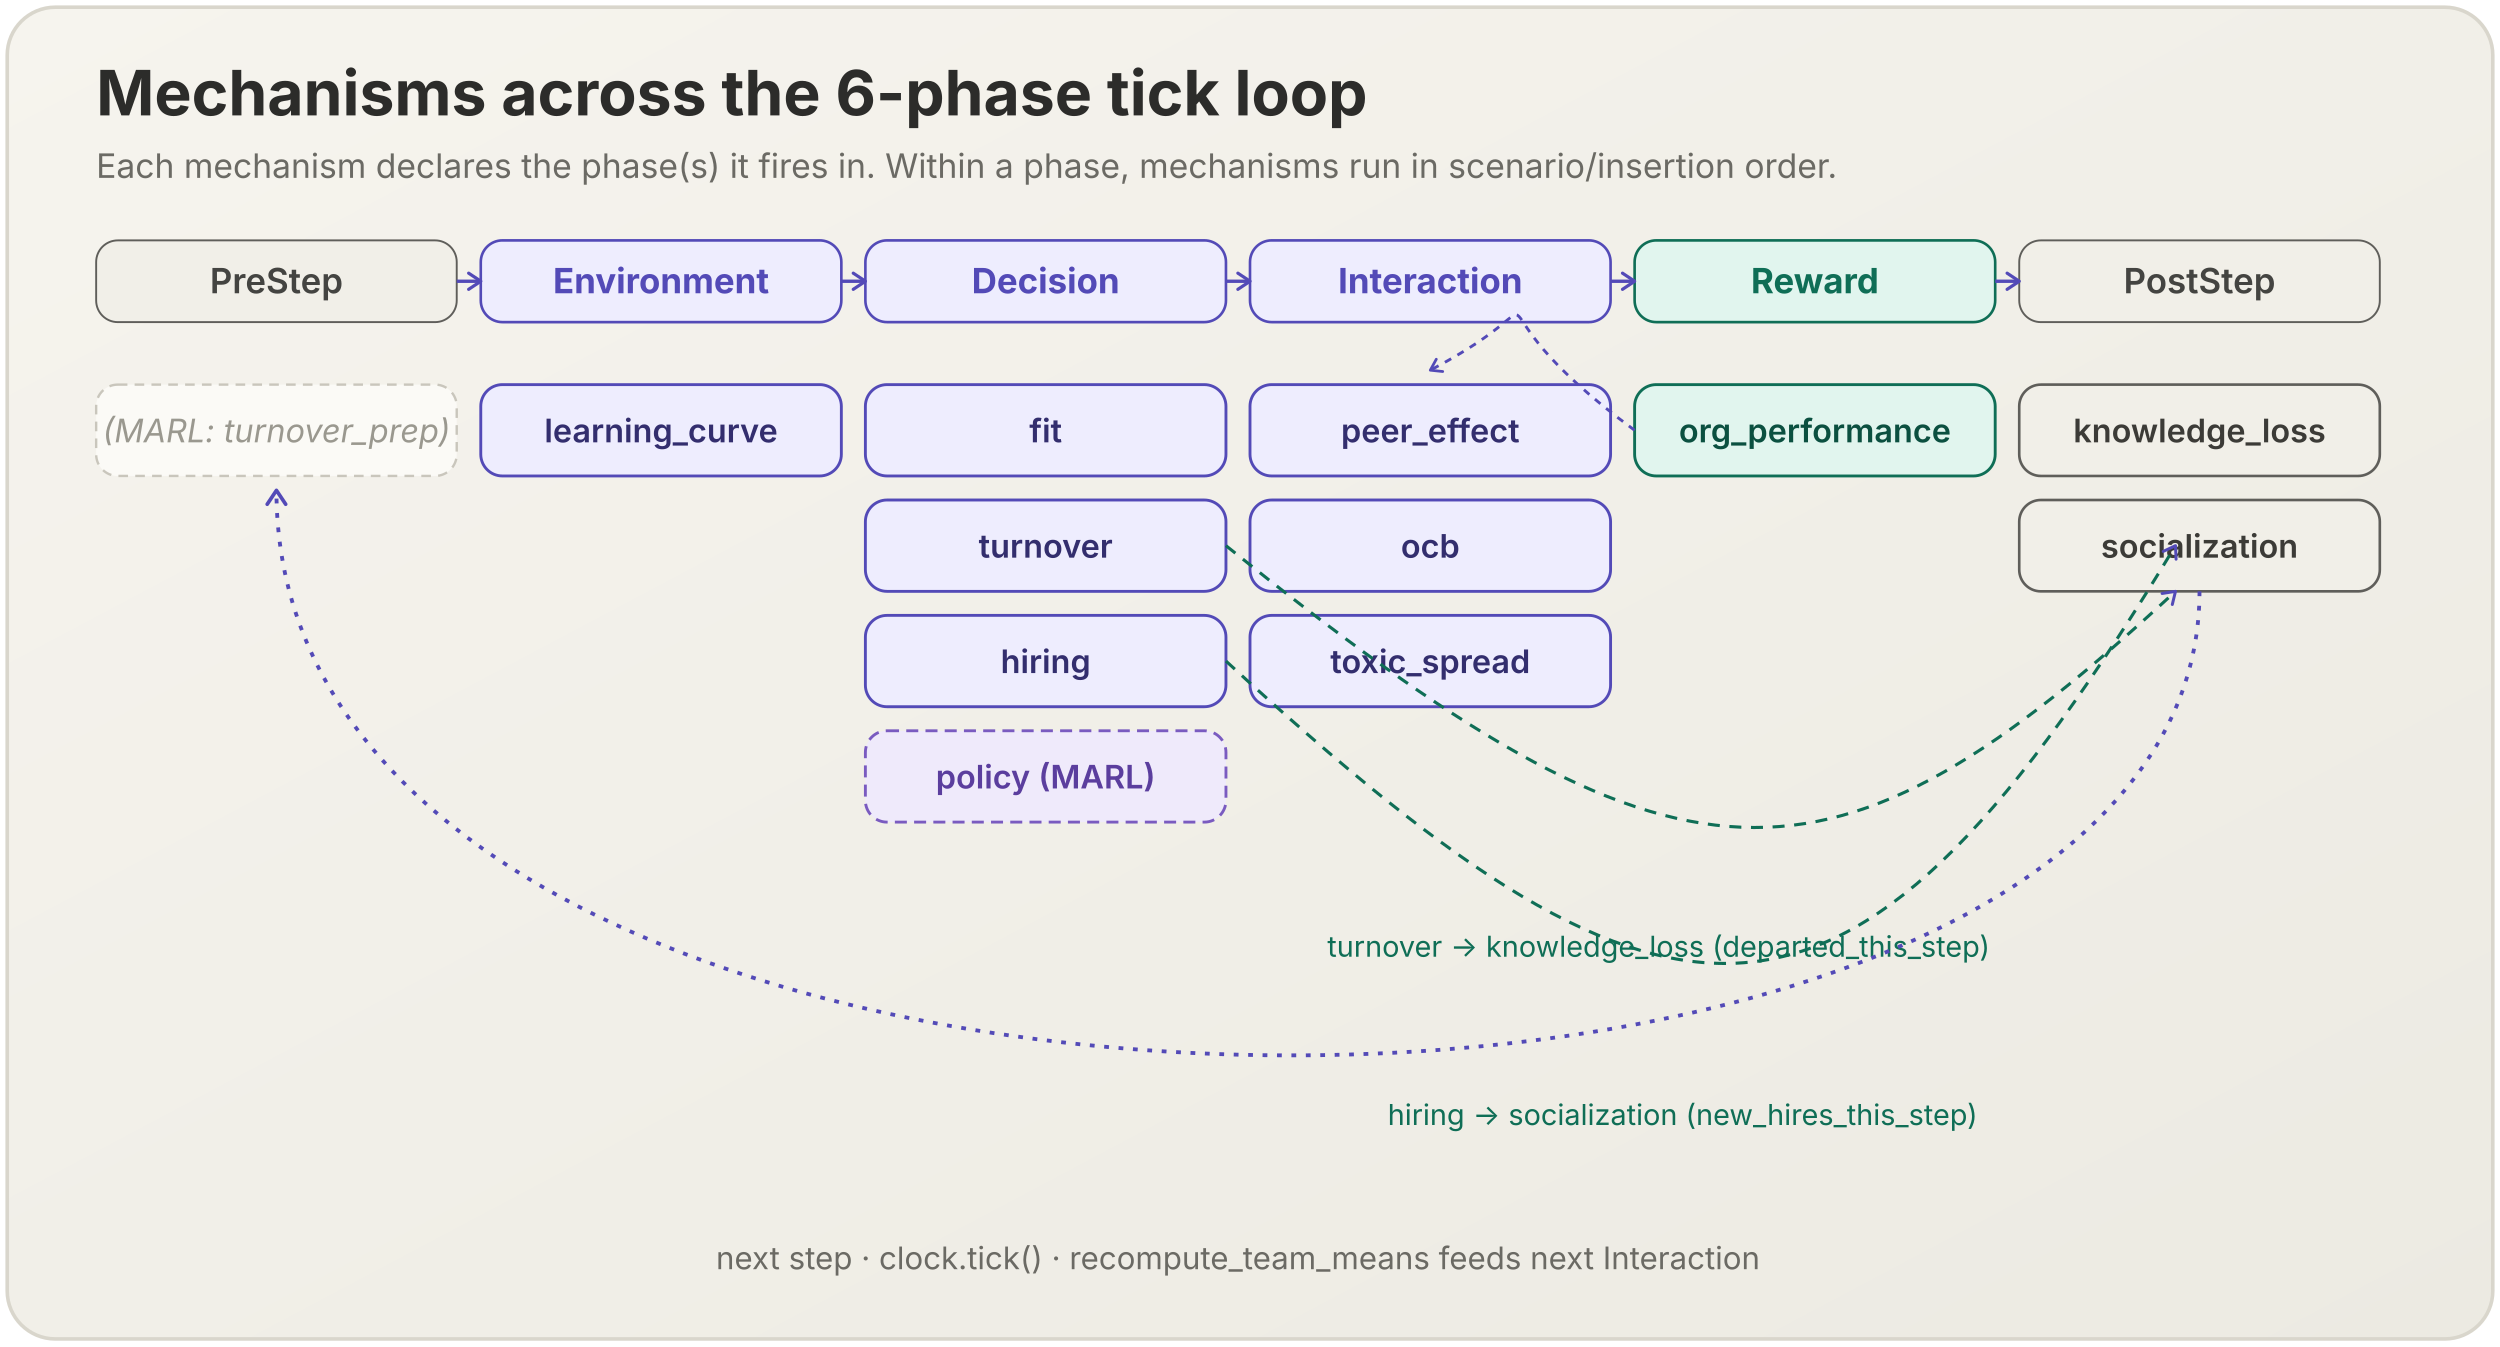
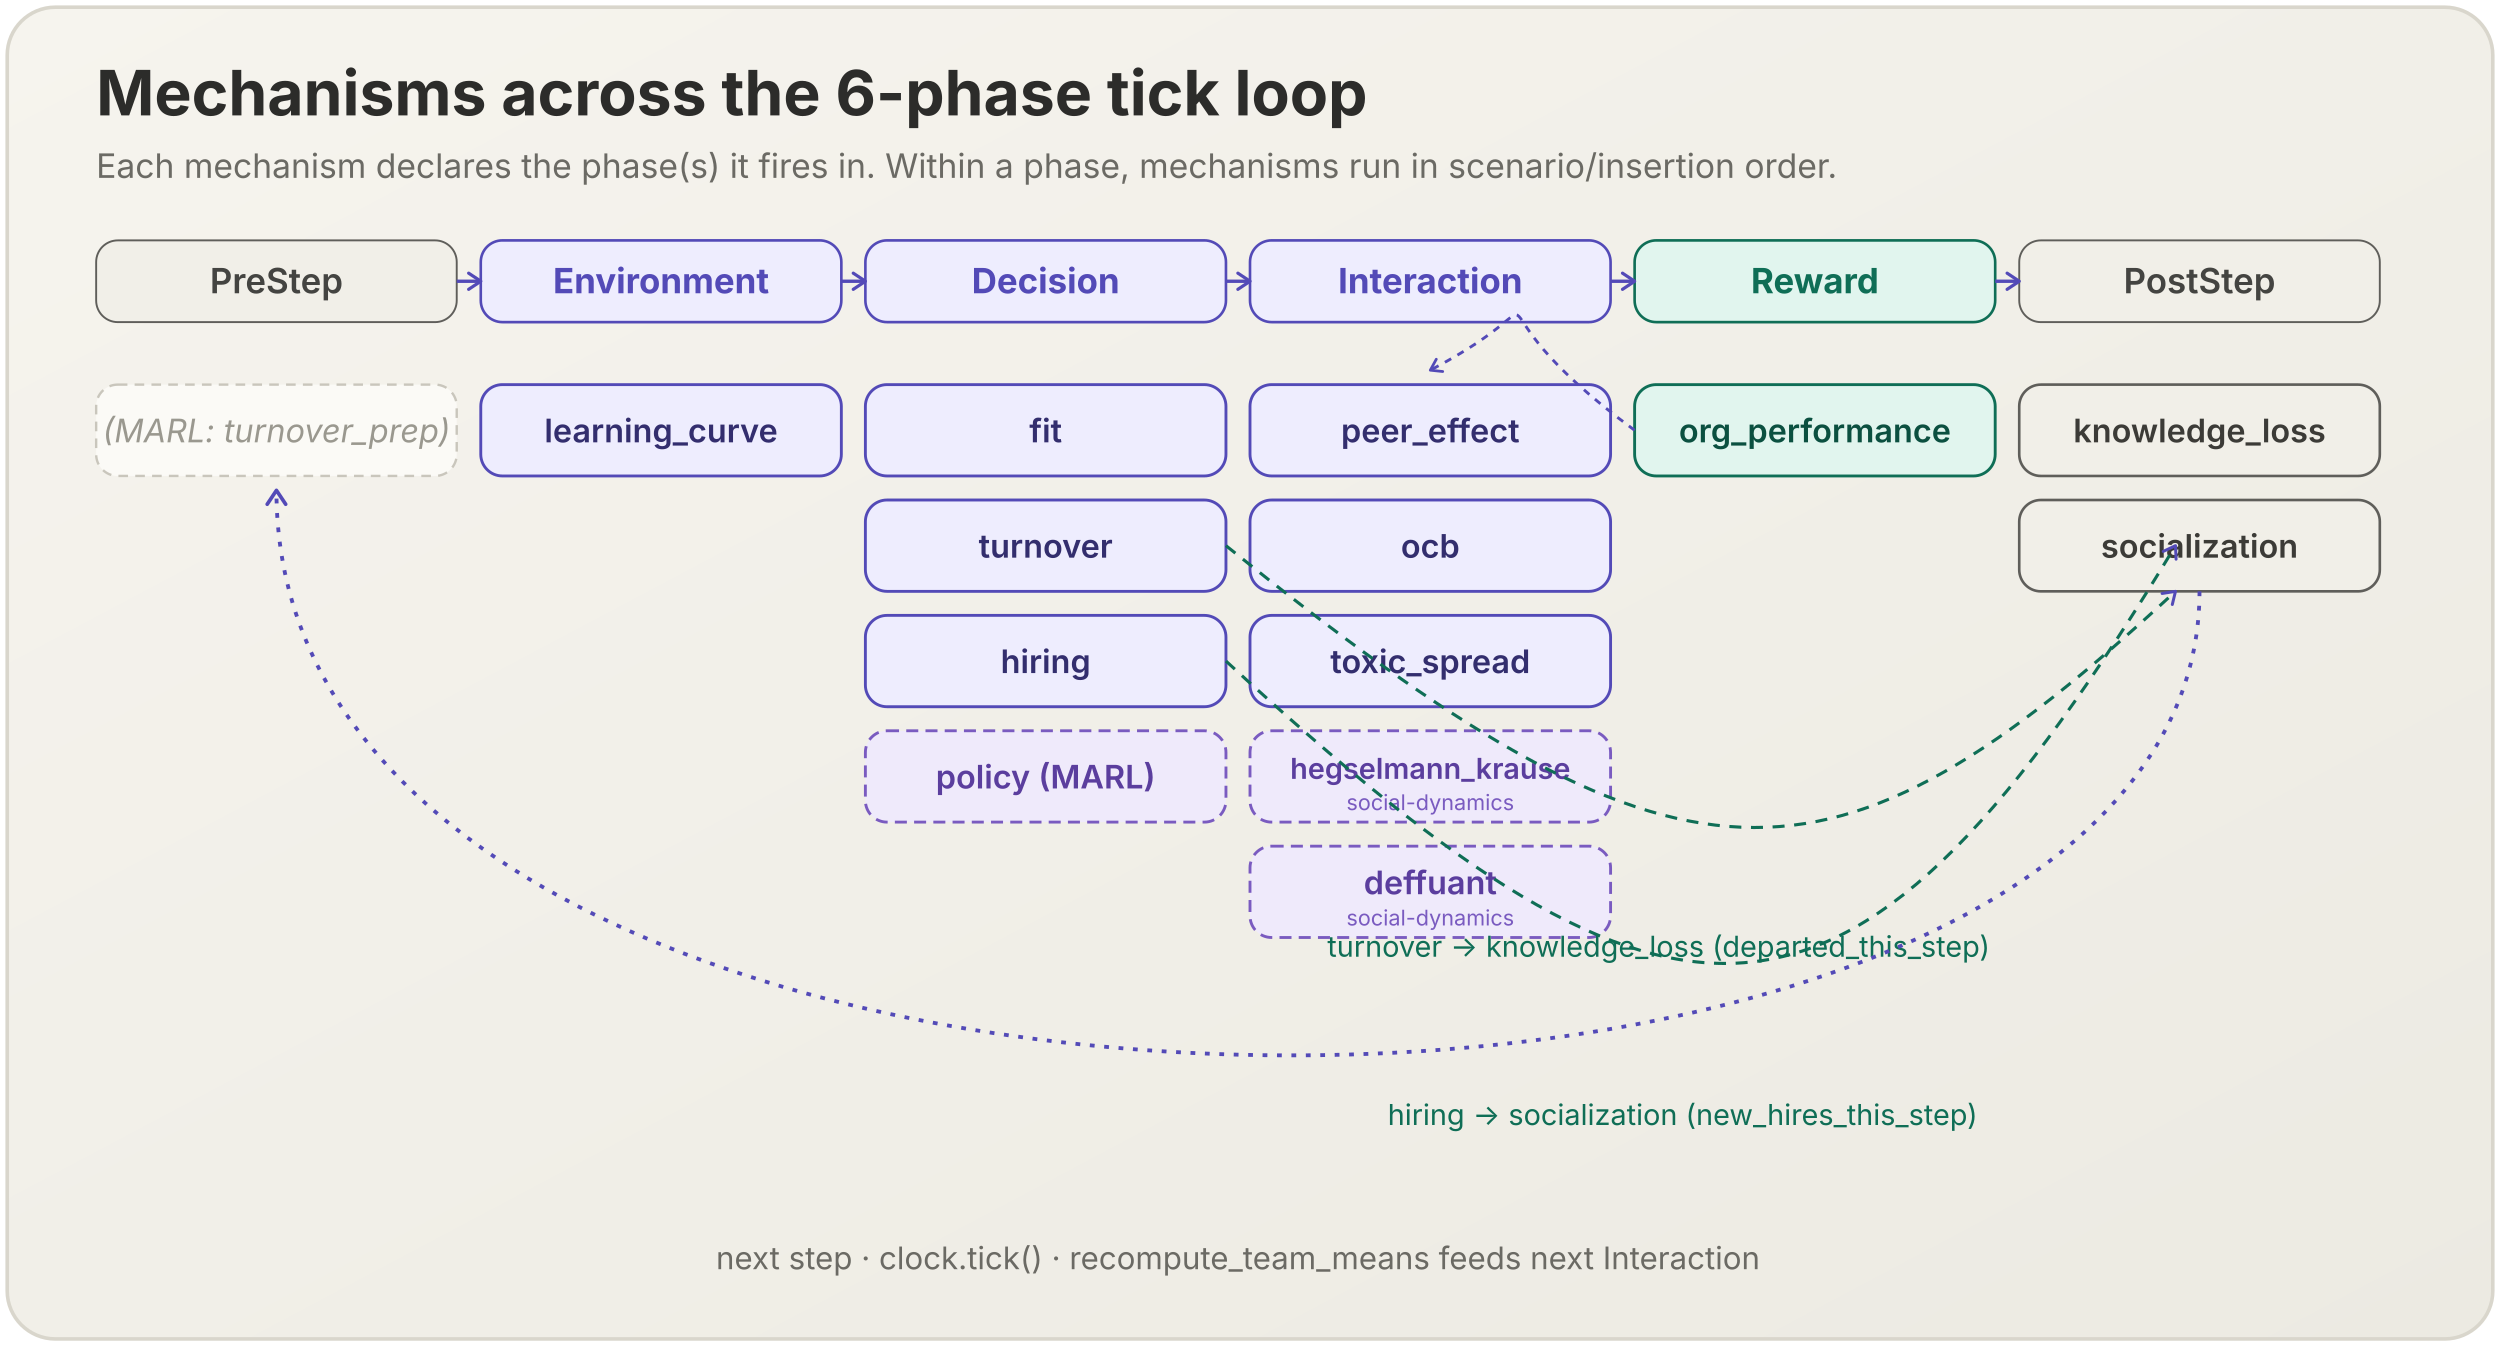
<svg xmlns="http://www.w3.org/2000/svg" width="100%" viewBox="0 0 1040 560" role="img">
  <defs>
    <linearGradient id="bg" x1="0" y1="0" x2="1" y2="1">
      <stop offset="0" stop-color="#F6F4EE" />
      <stop offset="1" stop-color="#ECEAE2" />
    </linearGradient>
    <marker id="hr" viewBox="0 0 10 10" refX="8" refY="5" markerWidth="6" markerHeight="6" orient="auto-start-reverse">
      <path d="M2 1L8 5L2 9" fill="none" stroke="#534AB7" stroke-width="1.6" stroke-linecap="round" stroke-linejoin="round" />
    </marker>
    <style>
    .title { font-family: -apple-system, "Helvetica Neue", "Hiragino Sans", sans-serif; font-weight: 700; }
    .body  { font-family: -apple-system, "Helvetica Neue", "Hiragino Sans", sans-serif; }
  </style>
  </defs>
  <rect x="3" y="3" width="1034" height="554" rx="20" fill="url(#bg)" stroke="#D9D6CC" stroke-width="1.5" />
  <text class="title" x="40" y="48" font-size="26" fill="#2C2C2A">Mechanisms across the 6-phase tick loop</text>
  <text class="body" x="40" y="74" font-size="14" fill="#6B6A64">Each mechanism declares the phase(s) it fires in. Within a phase, mechanisms run in scenario/insertion order.</text>
  <g>
    <rect x="40" y="100" width="150" height="34" rx="9" fill="#F1EFE8" stroke="#5F5E5A" stroke-width="0.8" />
    <text class="body" x="115" y="122" font-size="14.5" font-weight="600" fill="#444441" text-anchor="middle">PreStep</text>
    <rect x="200" y="100" width="150" height="34" rx="9" fill="#EEEDFE" stroke="#534AB7" stroke-width="1.1" />
    <text class="body" x="275" y="122" font-size="14.5" font-weight="700" fill="#534AB7" text-anchor="middle">Environment</text>
    <rect x="360" y="100" width="150" height="34" rx="9" fill="#EEEDFE" stroke="#534AB7" stroke-width="1.1" />
    <text class="body" x="435" y="122" font-size="14.5" font-weight="700" fill="#534AB7" text-anchor="middle">Decision</text>
    <rect x="520" y="100" width="150" height="34" rx="9" fill="#EEEDFE" stroke="#534AB7" stroke-width="1.1" />
    <text class="body" x="595" y="122" font-size="14.5" font-weight="700" fill="#534AB7" text-anchor="middle">Interaction</text>
    <rect x="680" y="100" width="150" height="34" rx="9" fill="#E1F5EE" stroke="#0F6E56" stroke-width="1.1" />
    <text class="body" x="755" y="122" font-size="14.5" font-weight="700" fill="#0F6E56" text-anchor="middle">Reward</text>
    <rect x="840" y="100" width="150" height="34" rx="9" fill="#F1EFE8" stroke="#5F5E5A" stroke-width="0.8" />
    <text class="body" x="915" y="122" font-size="14.5" font-weight="600" fill="#444441" text-anchor="middle">PostStep</text>
    <path d="M190 117 H200" stroke="#534AB7" stroke-width="1.4" marker-end="url(#hr)" />
    <path d="M350 117 H360" stroke="#534AB7" stroke-width="1.4" marker-end="url(#hr)" />
    <path d="M510 117 H520" stroke="#534AB7" stroke-width="1.4" marker-end="url(#hr)" />
    <path d="M670 117 H680" stroke="#534AB7" stroke-width="1.4" marker-end="url(#hr)" />
    <path d="M830 117 H840" stroke="#534AB7" stroke-width="1.4" marker-end="url(#hr)" />
  </g>
  <g class="body" font-size="13.5">
    <rect x="40" y="160" width="150" height="38" rx="9" fill="#FBFAF6" stroke="#C9C6BC" stroke-width="1" stroke-dasharray="4 3" />
    <text x="115" y="184" fill="#9A988F" text-anchor="middle" font-style="italic">(MARL: turnover_prep)</text>
    <rect x="200" y="160" width="150" height="38" rx="9" fill="#EEEDFE" stroke="#534AB7" stroke-width="1.2" />
    <text x="275" y="184" fill="#332E6E" text-anchor="middle" font-weight="600">learning_curve</text>
    <rect x="360" y="160" width="150" height="38" rx="9" fill="#EEEDFE" stroke="#534AB7" stroke-width="1.2" />
    <text x="435" y="184" fill="#332E6E" text-anchor="middle" font-weight="600">fit</text>
    <rect x="360" y="208" width="150" height="38" rx="9" fill="#EEEDFE" stroke="#534AB7" stroke-width="1.2" />
    <text x="435" y="232" fill="#332E6E" text-anchor="middle" font-weight="600">turnover</text>
    <rect x="360" y="256" width="150" height="38" rx="9" fill="#EEEDFE" stroke="#534AB7" stroke-width="1.2" />
    <text x="435" y="280" fill="#332E6E" text-anchor="middle" font-weight="600">hiring</text>
    <rect x="360" y="304" width="150" height="38" rx="9" fill="#EFEAFB" stroke="#7A5BC0" stroke-width="1.2" stroke-dasharray="5 3" />
    <text x="435" y="328" fill="#5B3E9E" text-anchor="middle" font-weight="600">policy  (MARL)</text>
    <rect x="520" y="160" width="150" height="38" rx="9" fill="#EEEDFE" stroke="#534AB7" stroke-width="1.2" />
    <text x="595" y="184" fill="#332E6E" text-anchor="middle" font-weight="600">peer_effect</text>
    <rect x="520" y="208" width="150" height="38" rx="9" fill="#EEEDFE" stroke="#534AB7" stroke-width="1.2" />
    <text x="595" y="232" fill="#332E6E" text-anchor="middle" font-weight="600">ocb</text>
    <rect x="520" y="256" width="150" height="38" rx="9" fill="#EEEDFE" stroke="#534AB7" stroke-width="1.2" />
    <text x="595" y="280" fill="#332E6E" text-anchor="middle" font-weight="600">toxic_spread</text>
+     <rect x="520" y="304" width="150" height="38" rx="9" fill="#EFEAFB" stroke="#7A5BC0" stroke-width="1.2" stroke-dasharray="5 3" />
+     <text x="595" y="324" fill="#5B3E9E" text-anchor="middle" font-weight="600" font-size="12">hegselmann_krause</text>
+     <text x="595" y="337" fill="#7A5BC0" text-anchor="middle" font-size="9">social-dynamics</text>
+     <rect x="520" y="352" width="150" height="38" rx="9" fill="#EFEAFB" stroke="#7A5BC0" stroke-width="1.2" stroke-dasharray="5 3" />
+     <text x="595" y="372" fill="#5B3E9E" text-anchor="middle" font-weight="600">deffuant</text>
+     <text x="595" y="385" fill="#7A5BC0" text-anchor="middle" font-size="9">social-dynamics</text>
    <rect x="680" y="160" width="150" height="38" rx="9" fill="#E1F5EE" stroke="#0F6E56" stroke-width="1.2" />
    <text x="755" y="184" fill="#0B5040" text-anchor="middle" font-weight="600">org_performance</text>
    <rect x="840" y="160" width="150" height="38" rx="9" fill="#F1EFE8" stroke="#5F5E5A" stroke-width="1.1" />
    <text x="915" y="184" fill="#3C3B37" text-anchor="middle" font-weight="600">knowledge_loss</text>
    <rect x="840" y="208" width="150" height="38" rx="9" fill="#F1EFE8" stroke="#5F5E5A" stroke-width="1.1" />
    <text x="915" y="232" fill="#3C3B37" text-anchor="middle" font-weight="600">socialization</text>
  </g>
  <g font-size="12" class="body" fill="#0F6E56">
    <path d="M510 227 C 700 380, 760 380, 905 246" fill="none" stroke="#0F6E56" stroke-width="1.3" stroke-dasharray="5 4" marker-end="url(#hr)" />
    <text x="690" y="398" text-anchor="middle">turnover → knowledge_loss  (departed_this_step)</text>
    <path d="M510 275 C 700 450, 770 450, 905 227" fill="none" stroke="#0F6E56" stroke-width="1.3" stroke-dasharray="5 4" marker-end="url(#hr)" />
    <text x="700" y="468" text-anchor="middle">hiring → socialization  (new_hires_this_step)</text>
  </g>
  <g font-size="12" class="body" fill="#534AB7">
    <path d="M680 179 C 600 120, 660 120, 595 154" fill="none" stroke="#534AB7" stroke-width="1.2" stroke-dasharray="3 3" marker-end="url(#hr)" />
  </g>
  <path d="M915 246 C 915 510, 115 510, 115 204" fill="none" stroke="#534AB7" stroke-width="1.6" stroke-dasharray="2 4" marker-end="url(#hr)" />
  <text class="body" x="515" y="528" font-size="13" fill="#6B6A64" text-anchor="middle">next step  ·  clock.tick()  ·  recompute_team_means feeds next Interaction</text>
</svg>
